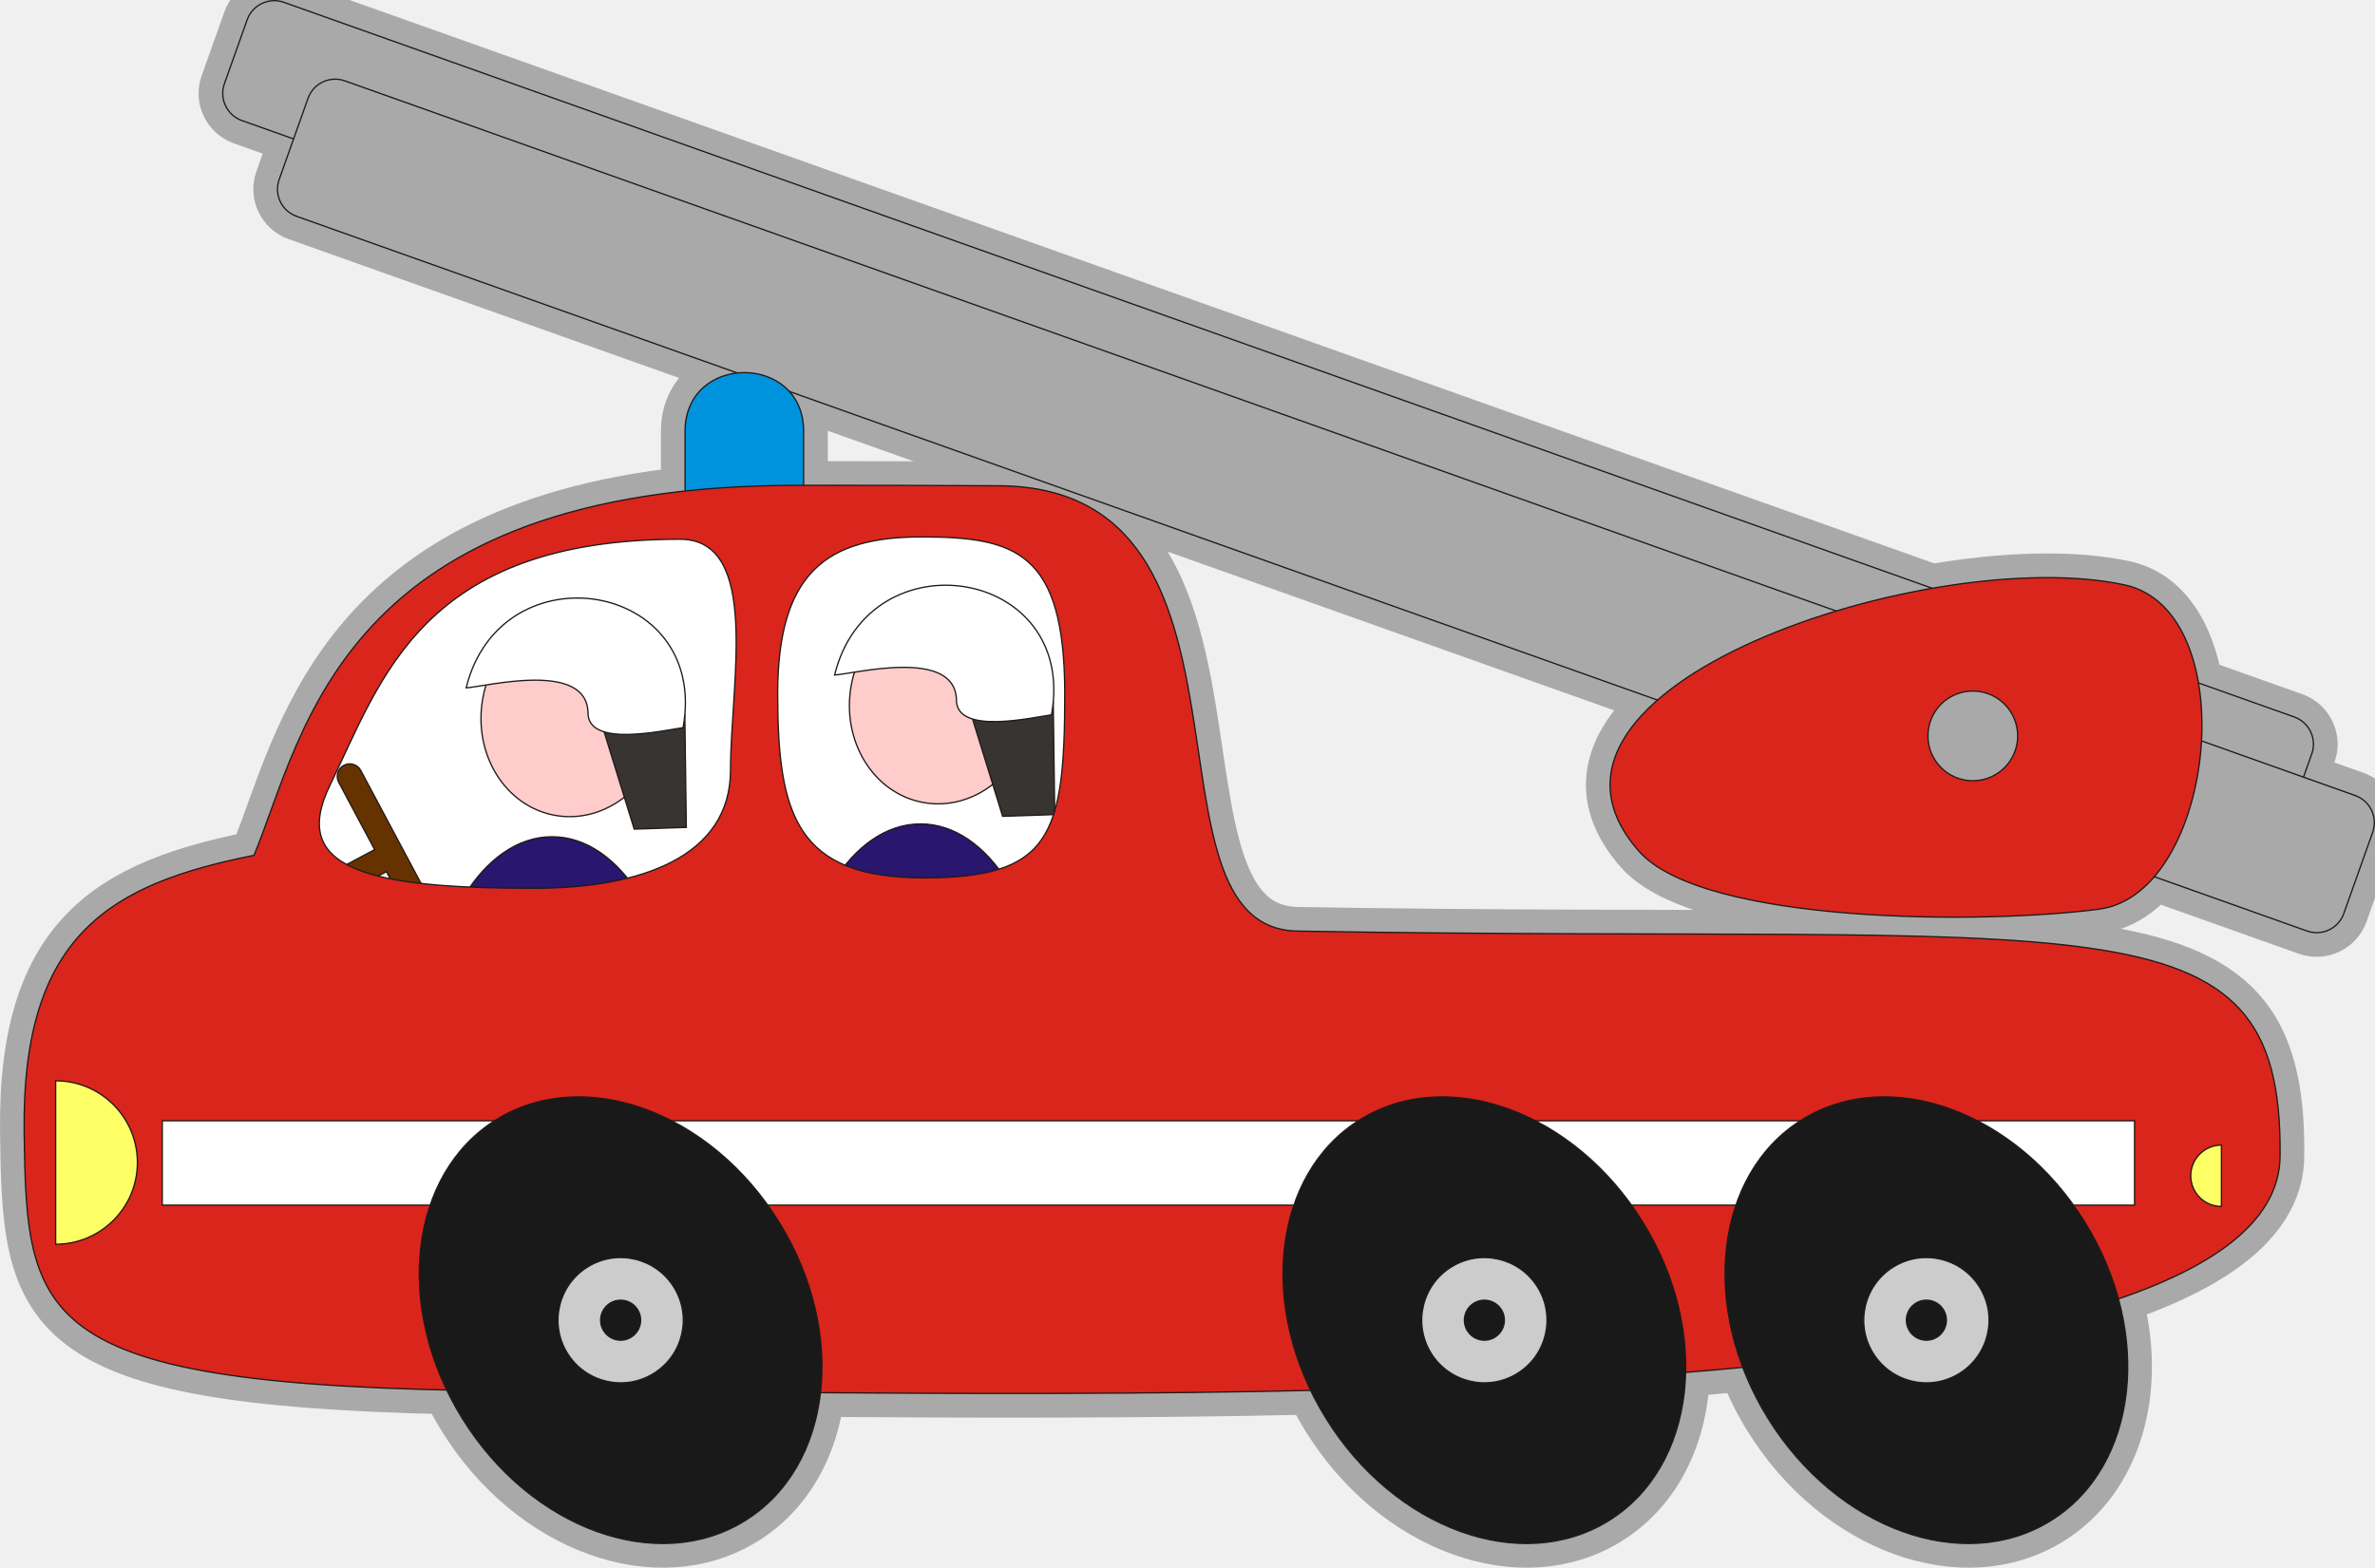
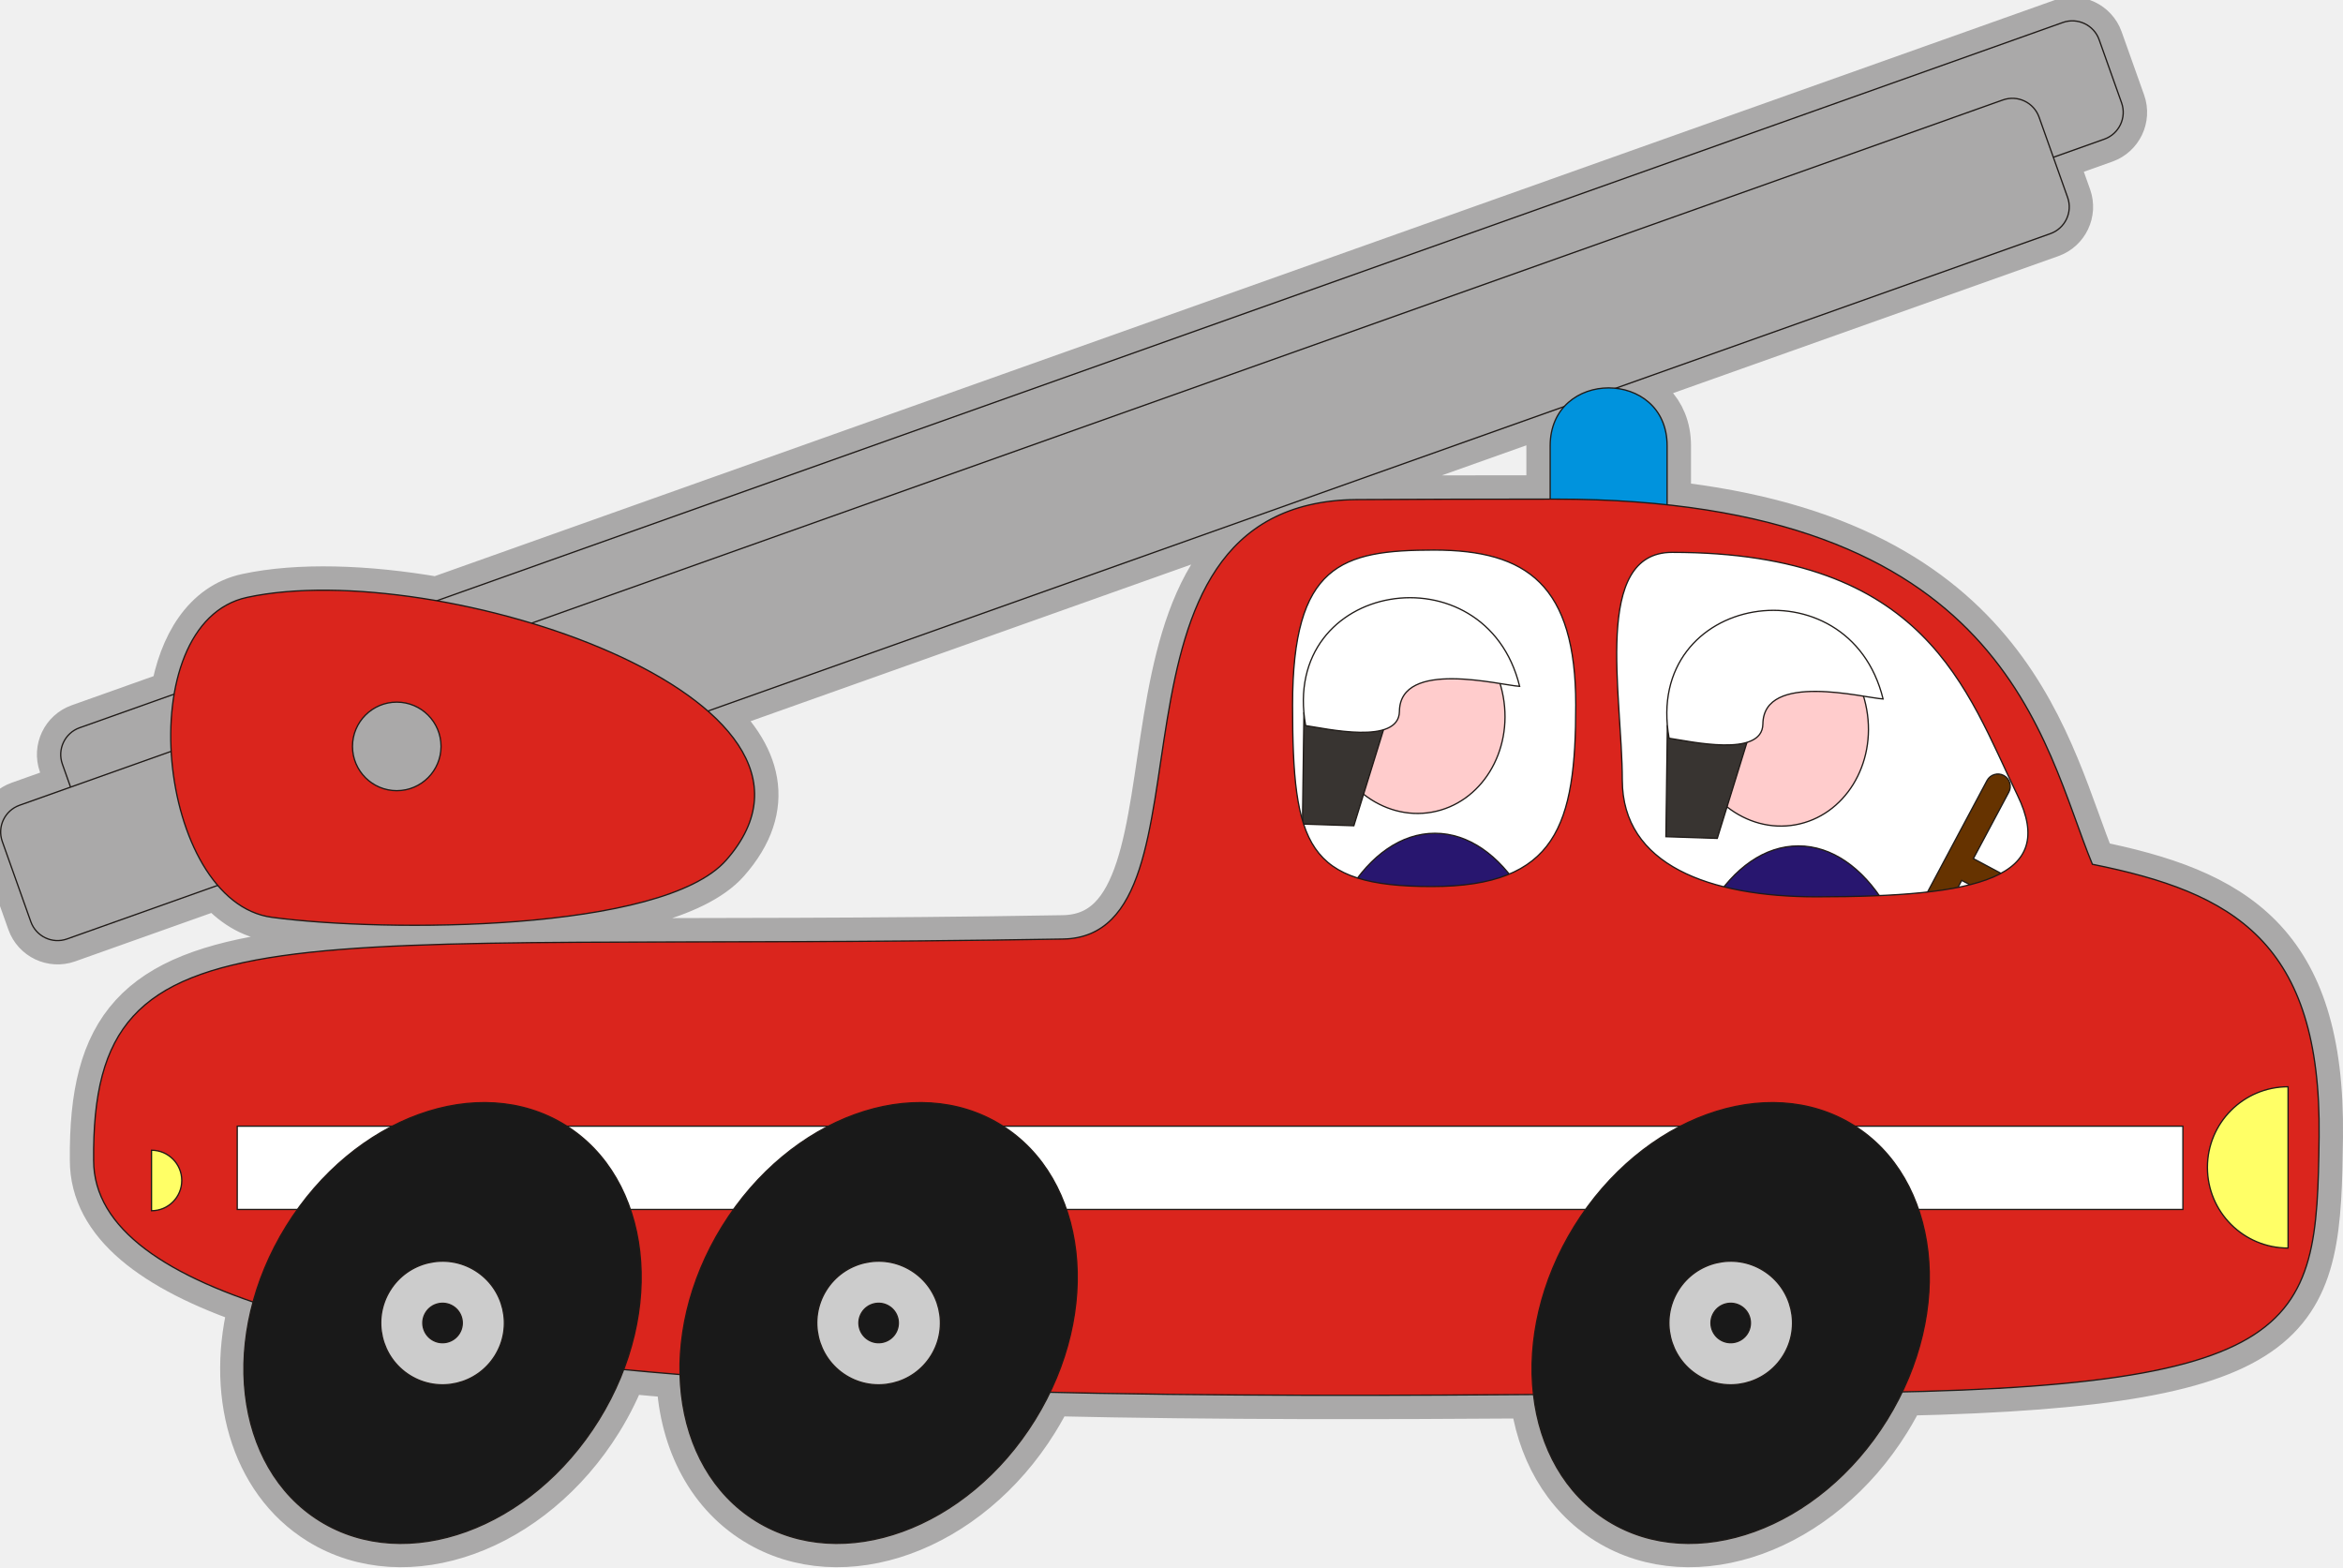
- <svg xmlns="http://www.w3.org/2000/svg" version="1.1" width="138.604" height="91.515" viewBox="0,0,138.604,91.515">
-   <g transform="translate(-170.0139,-134.9229)">
+ <svg xmlns="http://www.w3.org/2000/svg" version="1.1" width="138.607" height="92.71" viewBox="0,0,138.607,92.71">
+   <g transform="translate(-172.0677,-133.0476)">
    <g data-paper-data="{&quot;isPaintingLayer&quot;:true}" fill-rule="evenodd" stroke-linecap="butt" stroke-linejoin="miter" stroke-miterlimit="10" stroke-dasharray="" stroke-dashoffset="0" style="mix-blend-mode: normal">
-       <path d="M186.581,135.058l96.196,34.207c4.151,-0.722 8.206,-0.851 11.227,-0.198c2.438,0.527 3.824,2.862 4.312,5.723l5.595,1.99c0.87,0.309 1.329,1.274 1.02,2.144l-0.486,1.366l3.019,1.074c0.87,0.309 1.329,1.274 1.019,2.144l-1.687,4.745c-0.31,0.87 -1.274,1.328 -2.144,1.019l-8.913,-3.169c-0.882,1.029 -1.959,1.724 -3.209,1.892c-6.698,0.896 -23.116,0.88 -26.868,-3.381c-2.813,-3.193 -1.857,-6.252 1.081,-8.822l-50.662,-18.015c0.508,0.56 0.833,1.335 0.833,2.323v3.155c3.979,0 7.798,0.006 11.461,0.027c16.421,0.173 7.646,25.784 17.334,25.996c46.641,0.815 57.523,-2.536 57.371,13.091c0,3.667 -3.565,6.379 -9.434,8.381c1.429,5.249 0.005,10.497 -3.955,12.95c-5.105,3.162 -12.493,0.483 -16.498,-5.982c-0.599,-0.968 -1.088,-1.965 -1.47,-2.973c-1.097,0.105 -2.209,0.203 -3.335,0.295c-0.089,3.644 -1.627,6.884 -4.493,8.66c-5.105,3.162 -12.493,0.483 -16.497,-5.982c-0.331,-0.534 -0.628,-1.078 -0.892,-1.627c-9.903,0.226 -19.833,0.194 -28.606,0.134c-0.361,3.154 -1.86,5.894 -4.412,7.475c-5.105,3.162 -12.493,0.483 -16.497,-5.982c-0.335,-0.541 -0.636,-1.092 -0.903,-1.649c-24.117,-0.537 -24.529,-4.423 -24.661,-15.088c-0.143,-11.558 5.099,-14.462 13.412,-16.126c2.687,-6.481 4.654,-19.06 25.158,-21.266v-3.49c0,-2.103 1.467,-3.236 3.05,-3.402l-25.723,-9.147c-0.87,-0.309 -1.328,-1.274 -1.019,-2.144l0.844,-2.372l-3.019,-1.074c-0.87,-0.309 -1.329,-1.274 -1.019,-2.144l1.33,-3.738c0.309,-0.87 1.274,-1.329 2.144,-1.019z" fill="#ffffff" stroke="#aaa9a9" stroke-width="2.822" />
-       <g stroke="#1f1a17" stroke-width="0.076">
-         <path d="M186.582,135.058l117.329,41.722c0.87,0.309 1.329,1.274 1.019,2.144l-1.329,3.738c-0.309,0.87 -1.274,1.329 -2.144,1.019l-117.329,-41.722c-0.87,-0.309 -1.329,-1.274 -1.019,-2.144l1.329,-3.738c0.309,-0.87 1.274,-1.329 2.144,-1.019z" fill="#aaa9a9" />
-         <path d="M187.323,147.55c-0.874,-0.311 -1.33,-1.271 -1.019,-2.144l1.687,-4.745c0.311,-0.874 1.271,-1.33 2.144,-1.019l117.329,41.722c0.874,0.311 1.33,1.271 1.019,2.144l-1.687,4.745c-0.311,0.874 -1.271,1.33 -2.144,1.019z" fill="#aaa9a9" />
-         <path d="M216.501,194.745c0,-6.476 3.237,-11.725 7.231,-11.725c3.993,0 7.231,5.249 7.231,11.725c0,6.476 -3.237,11.725 -7.231,11.725c-3.993,0 -7.231,-5.249 -7.231,-11.725z" fill="#28166f" />
-         <path d="M219.691,174.939c0.585,-3.25 3.419,-5.46 6.331,-4.936c2.912,0.524 4.799,3.583 4.214,6.833c-0.585,3.25 -3.419,5.46 -6.331,4.936c-2.912,-0.524 -4.799,-3.583 -4.214,-6.833z" fill="#ffcccc" />
-         <path d="M228.528,182.577l-1.884,-6.095l4.837,-0.569l0.086,6.563z" fill="#383431" />
-         <path d="M218.721,174.328c2.015,-8.214 14.205,-6.271 12.659,2.324c-1.206,0.172 -5.523,1.164 -5.548,-0.843c-0.039,-3.11 -6.008,-1.539 -7.11,-1.481z" fill="#ffffff" />
-         <path d="M195,195.493c0,-6.476 3.237,-11.725 7.231,-11.725c3.993,0 7.231,5.249 7.231,11.725c0,6.476 -3.237,11.725 -7.231,11.725c-3.993,0 -7.231,-5.249 -7.231,-11.725z" fill="#28166f" />
-         <path d="M198.19,175.687c0.585,-3.25 3.419,-5.46 6.331,-4.936c2.912,0.524 4.799,3.583 4.214,6.833c-0.585,3.25 -3.419,5.46 -6.331,4.936c-2.912,-0.524 -4.799,-3.583 -4.214,-6.833z" fill="#ffcccc" />
-         <path d="M207.027,183.325l-1.884,-6.095l4.837,-0.569l0.086,6.563z" fill="#383431" />
-         <path d="M197.22,175.076c2.015,-8.214 14.204,-6.271 12.659,2.324c-1.206,0.172 -5.523,1.164 -5.548,-0.843c-0.039,-3.11 -6.008,-1.539 -7.11,-1.481z" fill="#ffffff" />
-         <path d="M216.913,160.098v6.031h-6.918v-6.031c0,-4.566 6.918,-4.565 6.918,0z" fill="#0093dd" />
-         <path d="M190.081,179.6h0c0.354,-0.189 0.798,-0.054 0.987,0.3l4.882,9.153c0.189,0.354 0.054,0.798 -0.3,0.987l-0,0c-0.354,0.189 -0.798,0.054 -0.987,-0.3l-2.098,-3.933l-5.196,2.772l-0.687,-1.287l5.196,-2.772l-2.098,-3.933c-0.189,-0.354 -0.054,-0.798 0.3,-0.987z" fill="#663300" />
-         <path d="M303.079,202.367c0,16.231 -69.821,13.768 -100.431,13.768c-30.61,0 -31.08,-3.597 -31.223,-15.155c-0.143,-11.557 5.099,-14.462 13.412,-16.126c2.951,-7.12 5.032,-21.601 31.777,-21.601c4.087,0 8.005,0.006 11.759,0.027c16.421,0.173 7.646,25.784 17.334,25.996c46.641,0.815 57.523,-2.536 57.371,13.091zM223.776,166.267c5.501,0 8.376,0.854 8.376,9.164c0,8.31 -0.832,10.739 -8.233,10.739c-7.401,0 -8.52,-3.647 -8.52,-10.739c0,-7.092 2.875,-9.164 8.377,-9.164zM212.647,179.866c0,5.037 -5.167,6.913 -11.478,6.913c-9.623,0 -14.293,-1.098 -11.9,-6.011c3.011,-6.18 5.355,-14.366 20.426,-14.366c4.741,0 2.952,8.426 2.952,13.464z" fill="#da251d" />
-         <path d="M173.262,198.015c2.635,0 4.771,2.137 4.771,4.771c0,2.635 -2.137,4.771 -4.771,4.771v-4.771z" fill="#ffff66" />
-         <path d="M299.655,203.56v1.79c-0.988,0 -1.79,-0.801 -1.79,-1.79c0,-0.988 0.802,-1.79 1.79,-1.79z" fill="#ffff66" />
-         <path d="M179.484,205.275v-4.926h115.101v4.926z" fill="#ffffff" />
-         <path d="M196.988,217.717c-4.005,-6.466 -3.113,-14.272 1.993,-17.435c5.106,-3.163 12.492,-0.484 16.497,5.982c4.005,6.466 3.113,14.272 -1.993,17.435c-5.106,3.163 -12.492,0.484 -16.497,-5.982z" fill="#191919" />
-         <path d="M203.125,213.917c-1.064,-1.717 -0.534,-3.971 1.183,-5.035c1.717,-1.064 3.971,-0.534 5.035,1.183c1.064,1.717 0.534,3.971 -1.183,5.035c-1.717,1.064 -3.971,0.534 -5.035,-1.183z" fill="#cccccc" />
-         <path d="M205.241,212.605c-0.339,-0.548 -0.17,-1.267 0.378,-1.607c0.548,-0.339 1.267,-0.17 1.607,0.378c0.339,0.548 0.17,1.267 -0.378,1.607c-0.548,0.339 -1.267,0.17 -1.607,-0.378z" fill="#191919" />
-         <path d="M247.396,217.717c-4.005,-6.466 -3.113,-14.272 1.993,-17.435c5.106,-3.163 12.492,-0.484 16.497,5.982c4.005,6.466 3.113,14.272 -1.993,17.435c-5.106,3.163 -12.492,0.484 -16.497,-5.982z" fill="#191919" />
-         <path d="M253.532,213.917c-1.064,-1.717 -0.534,-3.971 1.183,-5.035c1.717,-1.064 3.971,-0.534 5.035,1.183c1.064,1.717 0.534,3.971 -1.183,5.035c-1.717,1.064 -3.971,0.534 -5.035,-1.183z" fill="#cccccc" />
-         <path d="M255.649,212.605c-0.339,-0.548 -0.17,-1.267 0.378,-1.607c0.548,-0.339 1.267,-0.17 1.607,0.378c0.339,0.548 0.17,1.267 -0.378,1.607c-0.548,0.339 -1.267,0.17 -1.607,-0.378z" fill="#191919" />
-         <path d="M273.192,217.717c-4.005,-6.466 -3.113,-14.272 1.993,-17.435c5.106,-3.163 12.492,-0.484 16.497,5.982c4.005,6.466 3.113,14.272 -1.993,17.435c-5.106,3.163 -12.492,0.484 -16.497,-5.982z" fill="#191919" />
-         <path d="M279.328,213.917c-1.064,-1.717 -0.534,-3.971 1.183,-5.035c1.717,-1.064 3.971,-0.534 5.035,1.183c1.064,1.717 0.534,3.971 -1.183,5.035c-1.717,1.064 -3.971,0.534 -5.035,-1.183z" fill="#cccccc" />
-         <path d="M281.445,212.605c-0.339,-0.548 -0.17,-1.267 0.378,-1.607c0.548,-0.339 1.267,-0.17 1.607,0.378c0.339,0.548 0.17,1.267 -0.378,1.607c-0.548,0.339 -1.267,0.17 -1.607,-0.378z" fill="#191919" />
-         <path d="M294.004,169.067c7.018,1.517 5.332,18.016 -1.475,18.927c-6.698,0.896 -23.116,0.88 -26.868,-3.381c-8.453,-9.596 17.107,-17.975 28.343,-15.546z" fill="#da251d" />
-         <path d="M282.528,177.882c0,-1.446 1.172,-2.619 2.619,-2.619c1.446,0 2.619,1.172 2.619,2.619c0,1.446 -1.172,2.619 -2.619,2.619c-1.446,0 -2.619,-1.172 -2.619,-2.619z" fill="#aaa9a9" />
+       <path d="M294.105,134.377c0.87,-0.309 1.834,0.15 2.144,1.019l1.33,3.738c0.31,0.87 -0.149,1.835 -1.019,2.144l-3.019,1.074l0.844,2.372c0.309,0.87 -0.149,1.835 -1.019,2.144l-25.723,9.147c1.583,0.166 3.05,1.3 3.05,3.402v3.49c20.503,2.205 22.471,14.785 25.158,21.266c8.313,1.664 13.555,4.568 13.412,16.126c-0.132,10.665 -0.543,14.551 -24.661,15.088c-0.267,0.556 -0.567,1.108 -0.903,1.649c-4.005,6.465 -11.392,9.144 -16.497,5.982c-2.552,-1.58 -4.051,-4.321 -4.412,-7.475c-8.773,0.06 -18.703,0.092 -28.606,-0.134c-0.264,0.549 -0.561,1.093 -0.892,1.627c-4.005,6.465 -11.392,9.144 -16.497,5.982c-2.866,-1.775 -4.404,-5.015 -4.493,-8.66c-1.127,-0.092 -2.239,-0.19 -3.335,-0.295c-0.382,1.008 -0.871,2.005 -1.47,2.973c-4.005,6.465 -11.392,9.144 -16.498,5.982c-3.96,-2.453 -5.384,-7.702 -3.955,-12.95c-5.87,-2.002 -9.434,-4.714 -9.434,-8.381c-0.153,-15.627 10.729,-12.276 57.371,-13.091c9.688,-0.212 0.914,-25.823 17.334,-25.996c3.663,-0.021 7.482,-0.026 11.461,-0.027v-3.155c0,-0.988 0.325,-1.763 0.833,-2.323l-50.662,18.015c2.938,2.57 3.894,5.628 1.081,8.822c-3.753,4.261 -20.171,4.277 -26.868,3.381c-1.25,-0.167 -2.327,-0.862 -3.209,-1.892l-8.913,3.169c-0.87,0.309 -1.835,-0.149 -2.144,-1.019l-1.687,-4.745c-0.31,-0.87 0.149,-1.835 1.019,-2.144l3.019,-1.074l-0.486,-1.366c-0.309,-0.87 0.149,-1.835 1.02,-2.144l5.595,-1.99c0.487,-2.861 1.874,-5.196 4.312,-5.723c3.02,-0.653 7.076,-0.524 11.227,0.198l96.196,-34.207z" data-paper-data="{&quot;index&quot;:null}" fill="#ffffff" stroke="#aaa9a9" stroke-width="2.822" />
+       <g data-paper-data="{&quot;index&quot;:null}" stroke="#1f1a17" stroke-width="0.076">
+         <path d="M296.248,135.396l1.329,3.738c0.309,0.87 -0.149,1.835 -1.019,2.144l-117.329,41.722c-0.87,0.309 -1.835,-0.149 -2.144,-1.019l-1.329,-3.738c-0.309,-0.87 0.149,-1.835 1.019,-2.144l117.329,-41.722c0.87,-0.309 1.835,0.149 2.144,1.019z" fill="#aaa9a9" />
+         <path d="M176.035,188.591c-0.874,0.311 -1.833,-0.146 -2.144,-1.019l-1.687,-4.745c-0.311,-0.874 0.146,-1.833 1.019,-2.144l117.329,-41.722c0.874,-0.311 1.833,0.146 2.144,1.019l1.687,4.745c0.311,0.874 -0.146,1.833 -1.019,2.144z" fill="#aaa9a9" />
+         <path d="M256.954,205.79c-3.993,0 -7.231,-5.249 -7.231,-11.725c0,-6.476 3.237,-11.725 7.231,-11.725c3.993,0 7.231,5.249 7.231,11.725c0,6.476 -3.237,11.725 -7.231,11.725z" fill="#28166f" />
+         <path d="M256.781,181.091c-2.912,0.524 -5.746,-1.686 -6.331,-4.936c-0.585,-3.25 1.302,-6.309 4.214,-6.833c2.912,-0.524 5.746,1.686 6.331,4.936c0.585,3.25 -1.302,6.309 -4.214,6.833z" fill="#ffcccc" />
+         <path d="M249.119,181.794l0.086,-6.563l4.837,0.569l-1.884,6.095z" fill="#383431" />
+         <path d="M261.965,173.648c-1.103,-0.058 -7.072,-1.629 -7.11,1.481c-0.025,2.007 -4.342,1.016 -5.548,0.843c-1.546,-8.596 10.644,-10.539 12.659,-2.324z" fill="#ffffff" />
+         <path d="M278.455,206.538c-3.993,0 -7.231,-5.249 -7.231,-11.725c0,-6.476 3.237,-11.725 7.231,-11.725c3.993,0 7.231,5.249 7.231,11.725c0,6.476 -3.237,11.725 -7.231,11.725z" fill="#28166f" />
+         <path d="M278.282,181.839c-2.912,0.524 -5.746,-1.686 -6.331,-4.936c-0.585,-3.25 1.302,-6.309 4.214,-6.833c2.912,-0.524 5.746,1.686 6.331,4.936c0.585,3.25 -1.302,6.309 -4.214,6.833z" fill="#ffcccc" />
+         <path d="M270.619,182.542l0.086,-6.563l4.837,0.569l-1.884,6.095z" fill="#383431" />
+         <path d="M283.466,174.395c-1.103,-0.058 -7.072,-1.629 -7.11,1.481c-0.025,2.007 -4.342,1.016 -5.548,0.843c-1.546,-8.596 10.644,-10.539 12.659,-2.324z" fill="#ffffff" />
+         <path d="M270.691,159.418v6.031h-6.918v-6.031c0,-4.565 6.918,-4.566 6.918,0z" fill="#0093dd" />
+         <path d="M290.605,178.92c0.354,0.189 0.489,0.633 0.3,0.987l-2.098,3.933l5.196,2.772l-0.687,1.287l-5.196,-2.772l-2.098,3.933c-0.189,0.354 -0.633,0.489 -0.987,0.3l-0,-0c-0.354,-0.189 -0.489,-0.633 -0.3,-0.987l4.882,-9.153c0.189,-0.354 0.633,-0.489 0.987,-0.3h0z" fill="#663300" />
+         <path d="M177.608,201.687c-0.153,-15.627 10.729,-12.276 57.371,-13.091c9.688,-0.213 0.914,-25.823 17.334,-25.996c3.755,-0.021 7.673,-0.027 11.759,-0.027c26.745,0 28.826,14.481 31.777,21.601c8.313,1.664 13.555,4.569 13.412,16.126c-0.143,11.558 -0.613,15.155 -31.223,15.155c-30.61,0 -100.431,2.463 -100.431,-13.768zM256.91,165.587c5.501,0 8.377,2.072 8.377,9.164c0,7.092 -1.119,10.739 -8.52,10.739c-7.401,0 -8.233,-2.429 -8.233,-10.739c0,-8.31 2.875,-9.164 8.376,-9.164zM268.039,179.186c0,-5.037 -1.789,-13.464 2.952,-13.464c15.071,0 17.415,8.186 20.426,14.366c2.394,4.913 -2.276,6.011 -11.9,6.011c-6.311,0 -11.478,-1.876 -11.478,-6.913z" fill="#da251d" />
+         <path d="M307.425,202.106v4.771c-2.635,0 -4.771,-2.137 -4.771,-4.771c0,-2.635 2.137,-4.771 4.771,-4.771z" fill="#ffff66" />
+         <path d="M181.031,201.09c0.988,0 1.79,0.802 1.79,1.79c0,0.989 -0.802,1.79 -1.79,1.79v-1.79z" fill="#ffff66" />
+         <path d="M186.102,204.594v-4.926h115.101v4.926z" fill="#ffffff" />
+         <path d="M267.2,223.019c-5.106,-3.163 -5.998,-10.969 -1.993,-17.435c4.005,-6.466 11.392,-9.145 16.497,-5.982c5.106,3.163 5.998,10.969 1.993,17.435c-4.005,6.466 -11.392,9.145 -16.497,5.982z" fill="#191919" />
+         <path d="M272.527,214.419c-1.717,-1.064 -2.247,-3.318 -1.183,-5.035c1.064,-1.717 3.318,-2.247 5.035,-1.183c1.717,1.064 2.247,3.318 1.183,5.035c-1.064,1.717 -3.318,2.247 -5.035,1.183z" fill="#cccccc" />
+         <path d="M273.838,212.302c-0.548,-0.339 -0.717,-1.059 -0.378,-1.607c0.339,-0.548 1.059,-0.717 1.607,-0.378c0.548,0.339 0.717,1.059 0.378,1.607c-0.339,0.548 -1.059,0.717 -1.607,0.378z" fill="#191919" />
+         <path d="M216.793,223.019c-5.106,-3.163 -5.998,-10.969 -1.993,-17.435c4.005,-6.466 11.392,-9.145 16.497,-5.982c5.106,3.163 5.998,10.969 1.993,17.435c-4.005,6.466 -11.392,9.145 -16.497,5.982z" fill="#191919" />
+         <path d="M222.119,214.419c-1.717,-1.064 -2.247,-3.318 -1.183,-5.035c1.064,-1.717 3.318,-2.247 5.035,-1.183c1.717,1.064 2.247,3.318 1.183,5.035c-1.064,1.717 -3.318,2.247 -5.035,1.183z" fill="#cccccc" />
+         <path d="M223.431,212.302c-0.548,-0.339 -0.717,-1.059 -0.378,-1.607c0.339,-0.548 1.059,-0.717 1.607,-0.378c0.548,0.339 0.717,1.059 0.378,1.607c-0.339,0.548 -1.059,0.717 -1.607,0.378z" fill="#191919" />
+         <path d="M190.996,223.019c-5.106,-3.163 -5.998,-10.969 -1.993,-17.435c4.005,-6.466 11.392,-9.145 16.497,-5.982c5.106,3.163 5.998,10.969 1.993,17.435c-4.005,6.466 -11.392,9.145 -16.497,5.982z" fill="#191919" />
+         <path d="M196.323,214.419c-1.717,-1.064 -2.247,-3.318 -1.183,-5.035c1.064,-1.717 3.318,-2.247 5.035,-1.183c1.717,1.064 2.247,3.318 1.183,5.035c-1.064,1.717 -3.318,2.247 -5.035,1.183z" fill="#cccccc" />
+         <path d="M197.634,212.302c-0.548,-0.339 -0.717,-1.059 -0.378,-1.607c0.339,-0.548 1.059,-0.717 1.607,-0.378c0.548,0.339 0.717,1.059 0.378,1.607c-0.339,0.548 -1.059,0.717 -1.607,0.378z" fill="#191919" />
+         <path d="M186.682,168.386c11.237,-2.429 36.796,5.95 28.343,15.546c-3.753,4.26 -20.171,4.277 -26.868,3.381c-6.807,-0.911 -8.493,-17.41 -1.475,-18.927z" fill="#da251d" />
+         <path d="M195.539,179.82c-1.446,0 -2.619,-1.172 -2.619,-2.619c0,-1.446 1.172,-2.619 2.619,-2.619c1.446,0 2.619,1.172 2.619,2.619c0,1.446 -1.172,2.619 -2.619,2.619z" fill="#aaa9a9" />
      </g>
    </g>
  </g>
</svg>
